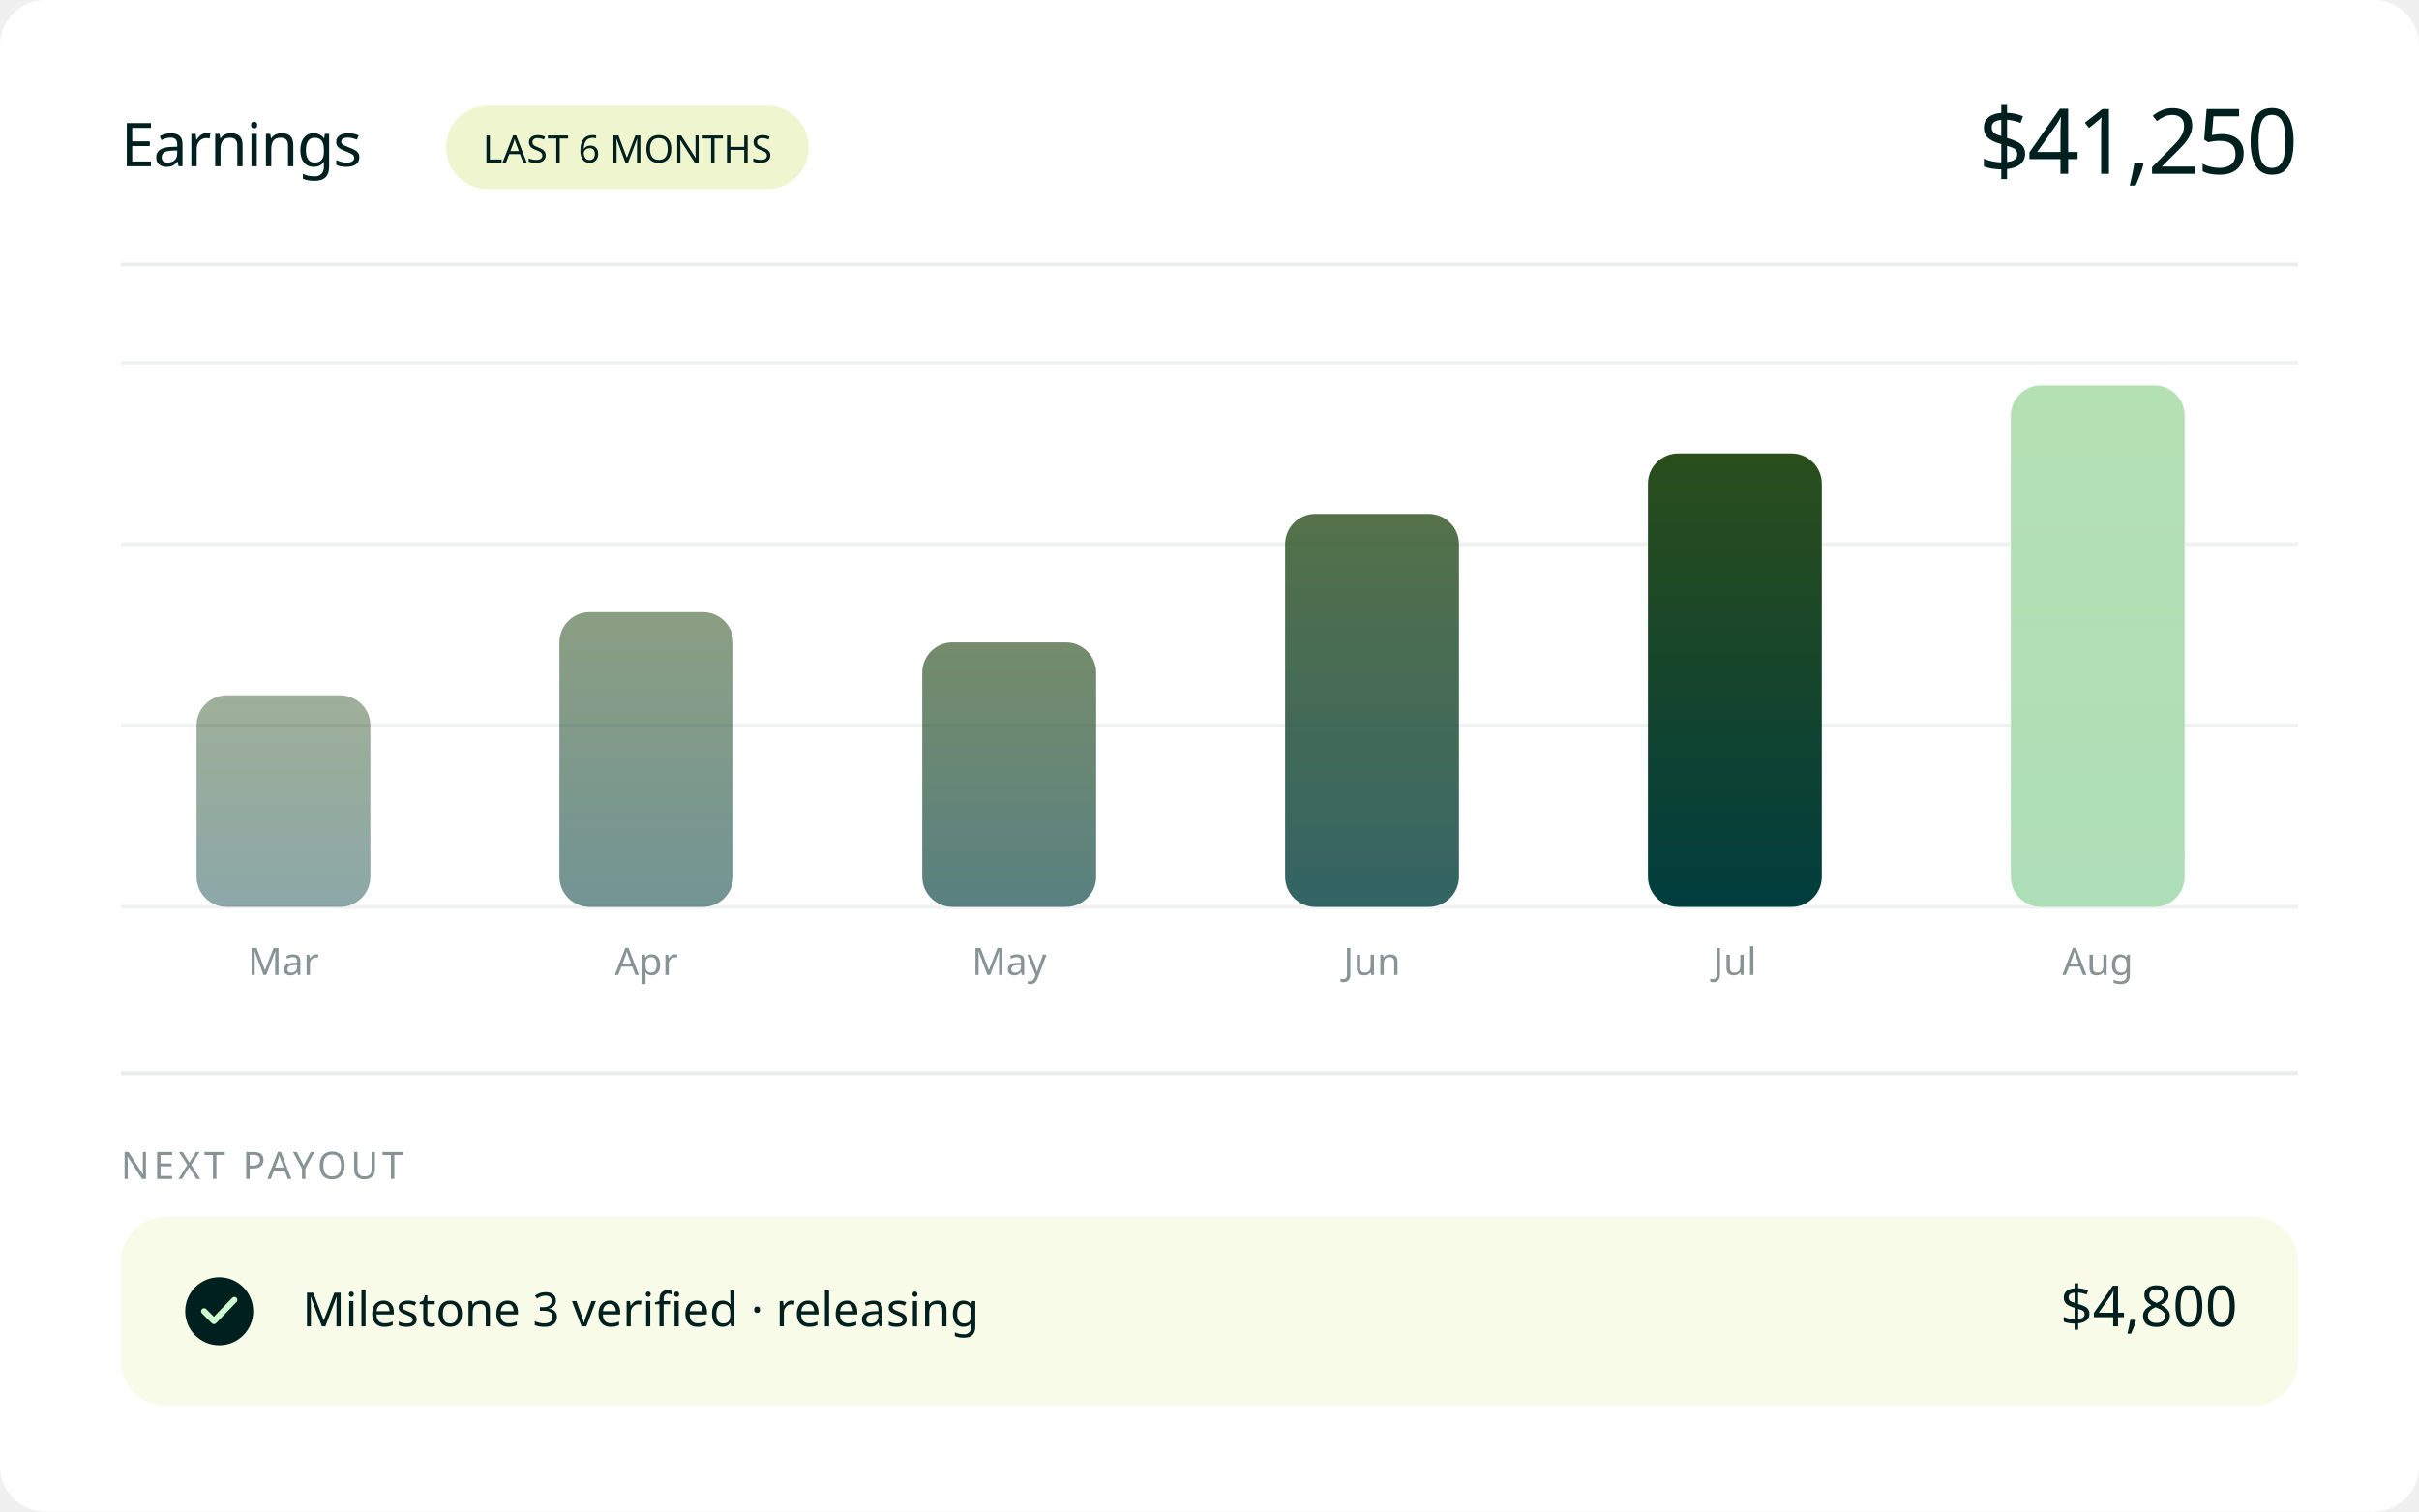
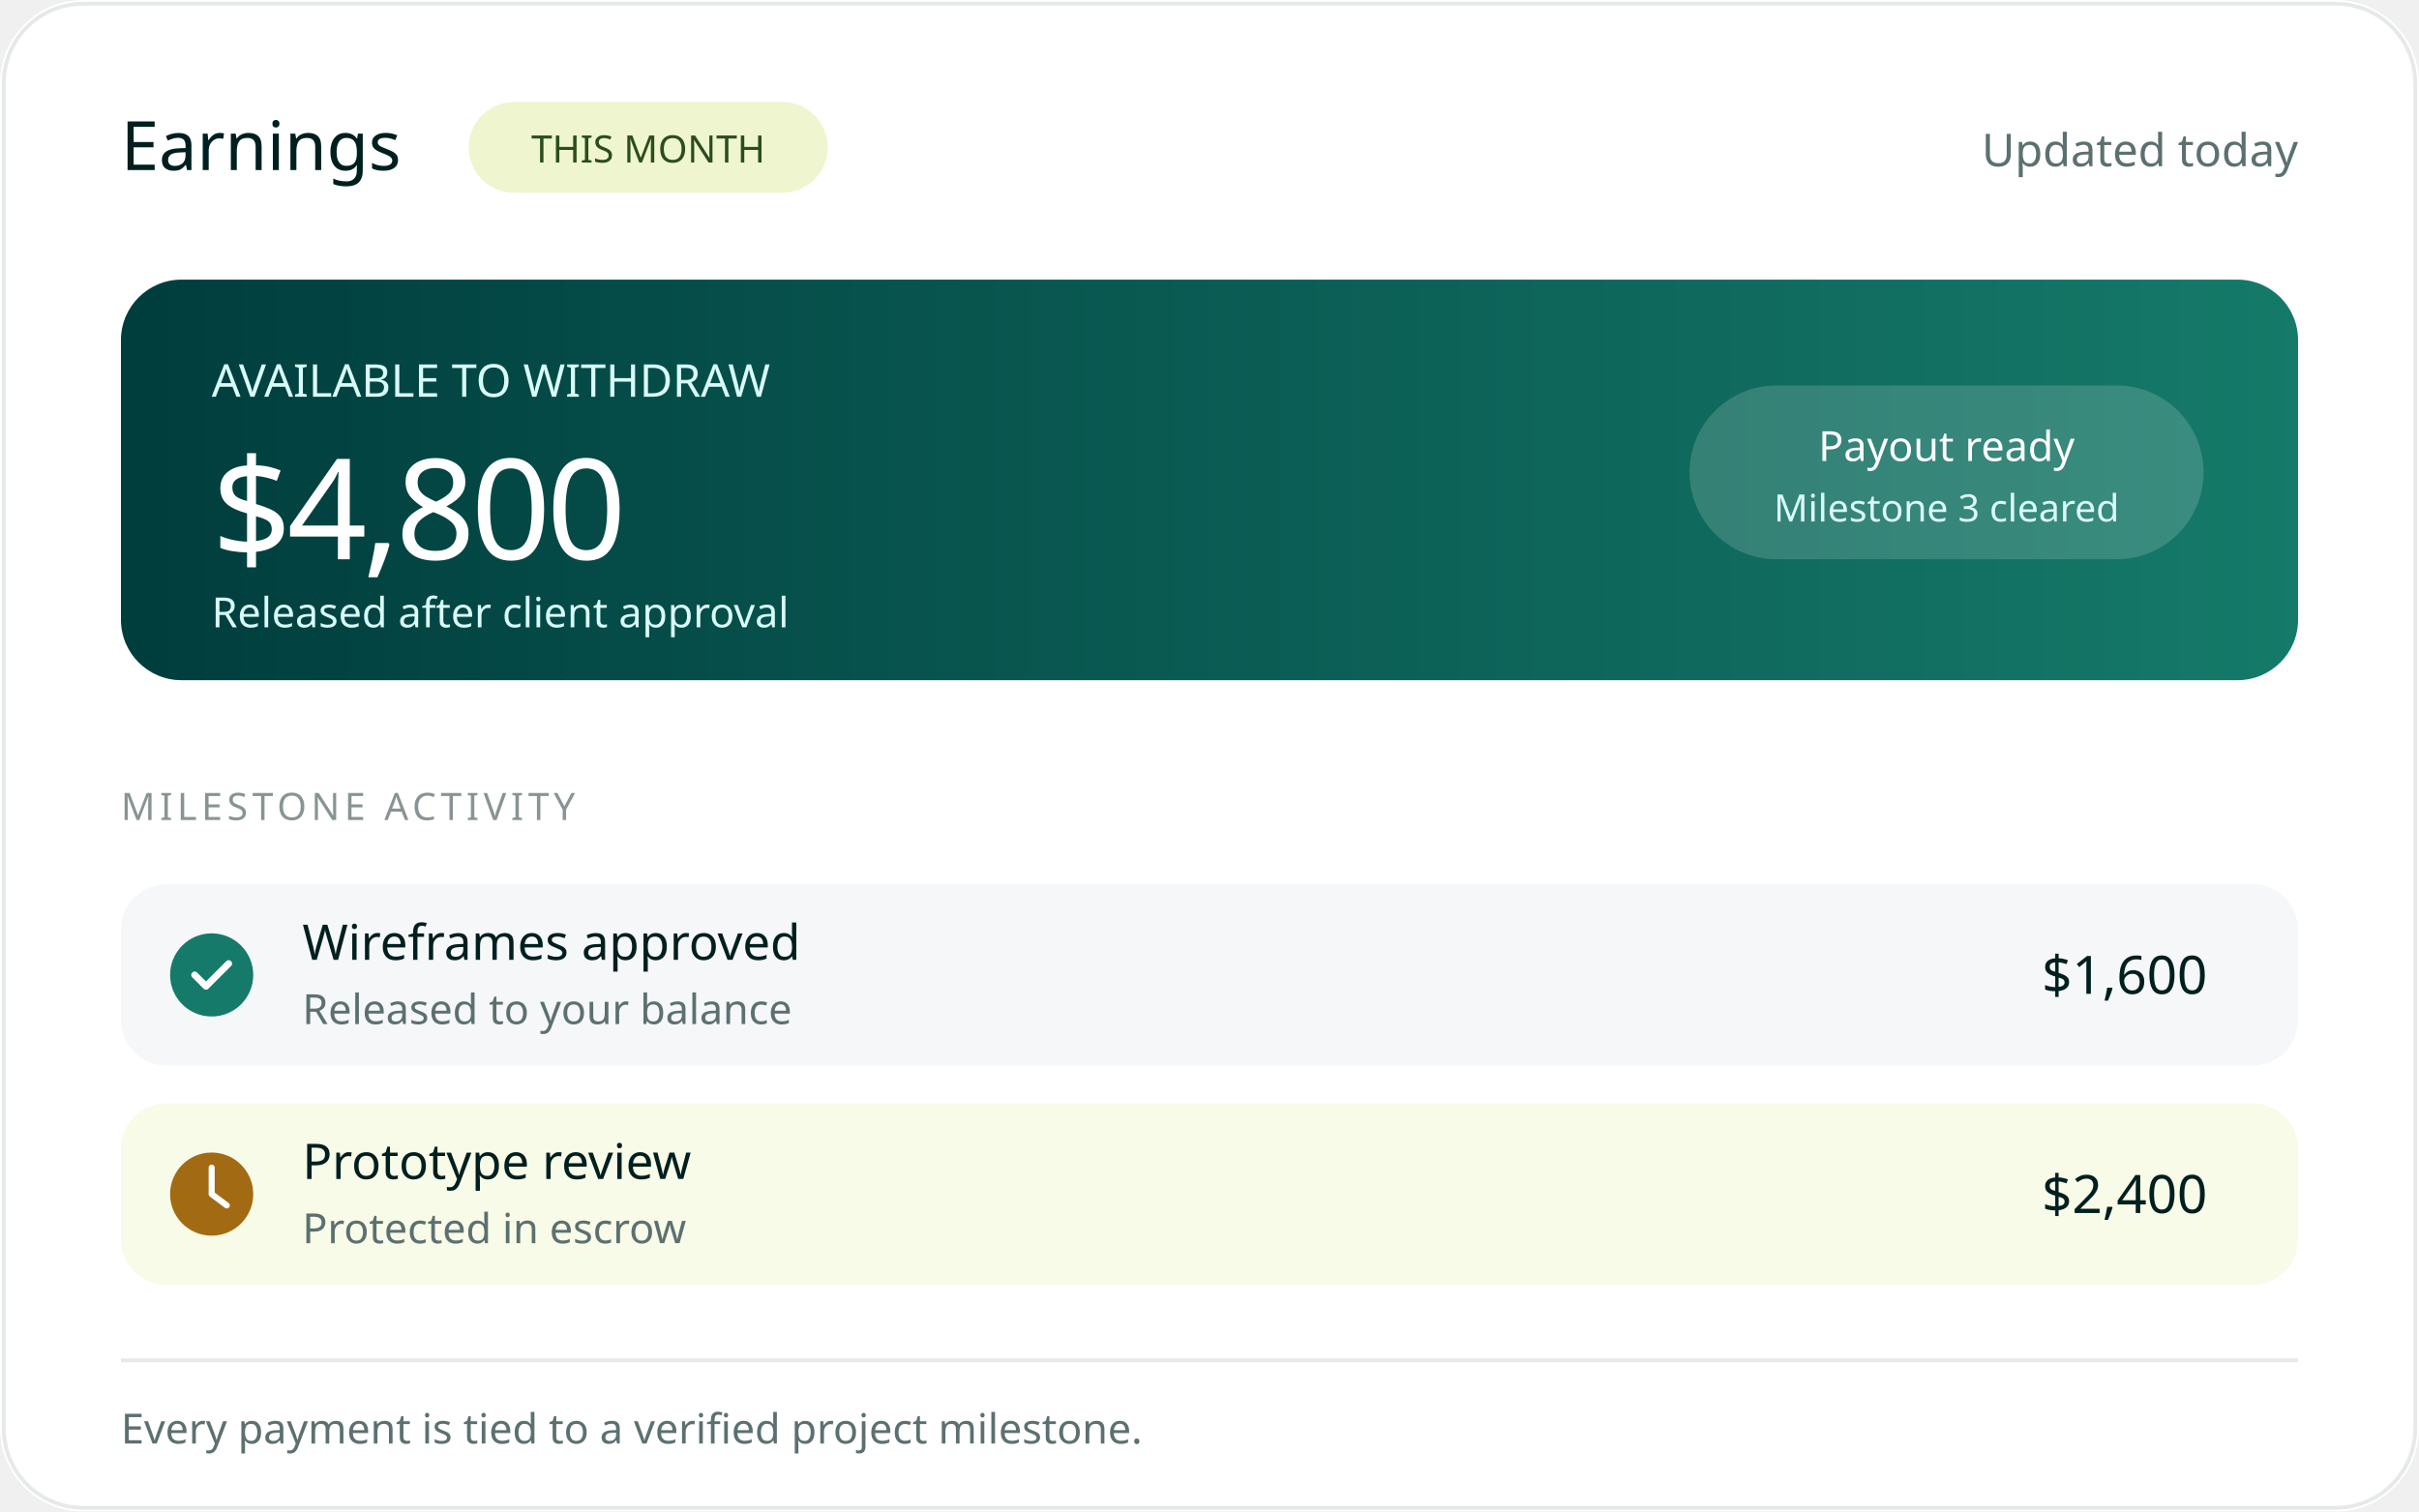
- <svg xmlns="http://www.w3.org/2000/svg" viewBox="0 0 640 400" role="img" aria-label="Talent earnings panel with milestone payouts over six months">
+ <svg xmlns="http://www.w3.org/2000/svg" viewBox="0 0 640 400" role="img" aria-label="Earnings workspace showing available payout, protected milestone funds, and recent payment activity">
  <defs>
-     <style>.t{font-family:'Plus Jakarta Sans',system-ui,sans-serif}.m{font-weight:500}</style>
-     <linearGradient id="g3" x1="0" y1="0" x2="0" y2="1">
-       <stop offset="0" stop-color="#2a4e1c" />
-       <stop offset="1" stop-color="#003d3d" />
+     <style>.t{font-family:'Google Sans','Product Sans',system-ui,sans-serif}.m{font-weight:500}</style>
+     <linearGradient id="earn" x1="0" x2="1">
+       <stop stop-color="#003d3d" />
+       <stop offset="1" stop-color="#157a69" />
    </linearGradient>
  </defs>
-   <rect width="640" height="400" rx="12" fill="#ffffff" />
-   <text class="t m" x="32" y="44" font-size="16" fill="#001f1f" letter-spacing="-0.3">Earnings</text>
-   <rect x="118" y="28" width="96" height="22" rx="11" fill="#eff5ce" />
-   <text class="t m" x="166" y="43" font-size="10" fill="#001f1f" text-anchor="middle">LAST 6 MONTHS</text>
-   <text class="t m" x="608" y="46" font-size="24" fill="#001f1f" text-anchor="end" letter-spacing="-0.7">$41,250</text>
-   <line x1="32" y1="70" x2="608" y2="70" stroke="#001f1f" stroke-opacity="0.08" />
-   <g transform="translate(32 96)">
-     <g stroke="#001f1f" stroke-opacity="0.06">
-       <line x1="0" y1="0" x2="576" y2="0" />
-       <line x1="0" y1="48" x2="576" y2="48" />
-       <line x1="0" y1="96" x2="576" y2="96" />
-       <line x1="0" y1="144" x2="576" y2="144" />
-     </g>
-     <g>
-       <rect x="20" y="88" width="46" height="56" rx="8" fill="url(#g3)" opacity="0.45" />
-       <rect x="116" y="66" width="46" height="78" rx="8" fill="url(#g3)" opacity="0.55" />
-       <rect x="212" y="74" width="46" height="70" rx="8" fill="url(#g3)" opacity="0.65" />
-       <rect x="308" y="40" width="46" height="104" rx="8" fill="url(#g3)" opacity="0.8" />
-       <rect x="404" y="24" width="46" height="120" rx="8" fill="url(#g3)" />
-       <rect x="500" y="6" width="46" height="138" rx="8" fill="#cdface" />
-       <rect x="500" y="6" width="46" height="138" rx="8" fill="url(#g3)" opacity="0.15" />
-     </g>
-     <g class="t" font-size="10" fill="#889494">
-       <text x="43" y="162" text-anchor="middle">Mar</text>
-       <text x="139" y="162" text-anchor="middle">Apr</text>
-       <text x="235" y="162" text-anchor="middle">May</text>
-       <text x="331" y="162" text-anchor="middle">Jun</text>
-       <text x="427" y="162" text-anchor="middle">Jul</text>
-       <text x="523" y="162" text-anchor="middle">Aug</text>
-     </g>
+   <rect width="640" height="400" rx="22" fill="#fff" />
+   <rect x="1" y="1" width="638" height="398" rx="21" fill="none" stroke="#001f1f" stroke-opacity=".1" />
+   <text class="t m" x="32" y="45" font-size="18" fill="#001f1f">Earnings</text>
+   <rect x="124" y="27" width="95" height="24" rx="12" fill="#eff5ce" />
+   <text class="t m" x="171.5" y="43" font-size="10" text-anchor="middle" fill="#2a4e1c">THIS MONTH</text>
+   <text class="t" x="608" y="44" font-size="12" text-anchor="end" fill="#5c7070">Updated today</text>
+   <rect x="32" y="74" width="576" height="106" rx="16" fill="url(#earn)" />
+   <text class="t" x="56" y="105" font-size="12" fill="#d9fbf8">AVAILABLE TO WITHDRAW</text>
+   <text class="t m" x="56" y="148" font-size="37" letter-spacing="-1.2" fill="#fff">$4,800</text>
+   <rect x="447" y="102" width="136" height="46" rx="23" fill="#fff" fill-opacity=".16" />
+   <text class="t m" x="515" y="122" font-size="11" text-anchor="middle" fill="#fff">Payout ready</text>
+   <text class="t" x="515" y="138" font-size="10" text-anchor="middle" fill="#d9fbf8">Milestone 3 cleared</text>
+   <text class="t" x="56" y="166" font-size="11" fill="#d9fbf8">Released after client approval</text>
+   <text class="t m" x="32" y="217" font-size="10" letter-spacing="1.2" fill="#889494">MILESTONE ACTIVITY</text>
+   <g class="t">
+     <rect x="32" y="234" width="576" height="48" rx="12" fill="#f6f7f9" />
+     <circle cx="56" cy="258" r="11" fill="#157a69" />
+     <path d="m51.5 258 3 3 6-6" stroke="#fff" stroke-width="1.8" fill="none" stroke-linecap="round" stroke-linejoin="round" />
+     <text class="m" x="80" y="254" font-size="13" fill="#001f1f">Wireframes approved</text>
+     <text x="80" y="271" font-size="11" fill="#5c7070">Released to your balance</text>
+     <text class="m" x="584" y="263" font-size="14" text-anchor="end" fill="#001f1f">$1,600</text>
+     <rect x="32" y="292" width="576" height="48" rx="12" fill="#f8fbe7" />
+     <circle cx="56" cy="316" r="11" fill="#a36a14" />
+     <path d="M56 309v7l4 3" stroke="#fff" stroke-width="1.6" fill="none" stroke-linecap="round" stroke-linejoin="round" />
+     <text class="m" x="80" y="312" font-size="13" fill="#001f1f">Prototype review</text>
+     <text x="80" y="329" font-size="11" fill="#5c7070">Protected in escrow</text>
+     <text class="m" x="584" y="321" font-size="14" text-anchor="end" fill="#001f1f">$2,400</text>
  </g>
-   <line x1="32" y1="284" x2="608" y2="284" stroke="#001f1f" stroke-opacity="0.08" />
-   <g>
-     <text class="t m" x="32" y="312" font-size="10" fill="#889494" letter-spacing="1">NEXT PAYOUT</text>
-     <rect x="32" y="322" width="576" height="50" rx="12" fill="#f8fbe7" />
-     <circle cx="58" cy="347" r="9" fill="#001f1f" />
-     <path d="M54 347 L56.6 349.6 L62 344" stroke="#cdface" stroke-width="1.6" fill="none" stroke-linecap="round" stroke-linejoin="round" />
-     <text class="t m" x="80" y="351" font-size="12.5" fill="#001f1f">Milestone 3 verified · releasing</text>
-     <text class="t m" x="592" y="351" font-size="15" fill="#001f1f" text-anchor="end">$4,800</text>
-   </g>
+   <line x1="32" y1="360" x2="608" y2="360" stroke="#001f1f" stroke-opacity=".1" />
+   <text class="t" x="32" y="382" font-size="11" fill="#5c7070">Every payment is tied to a verified project milestone.</text>
</svg>
